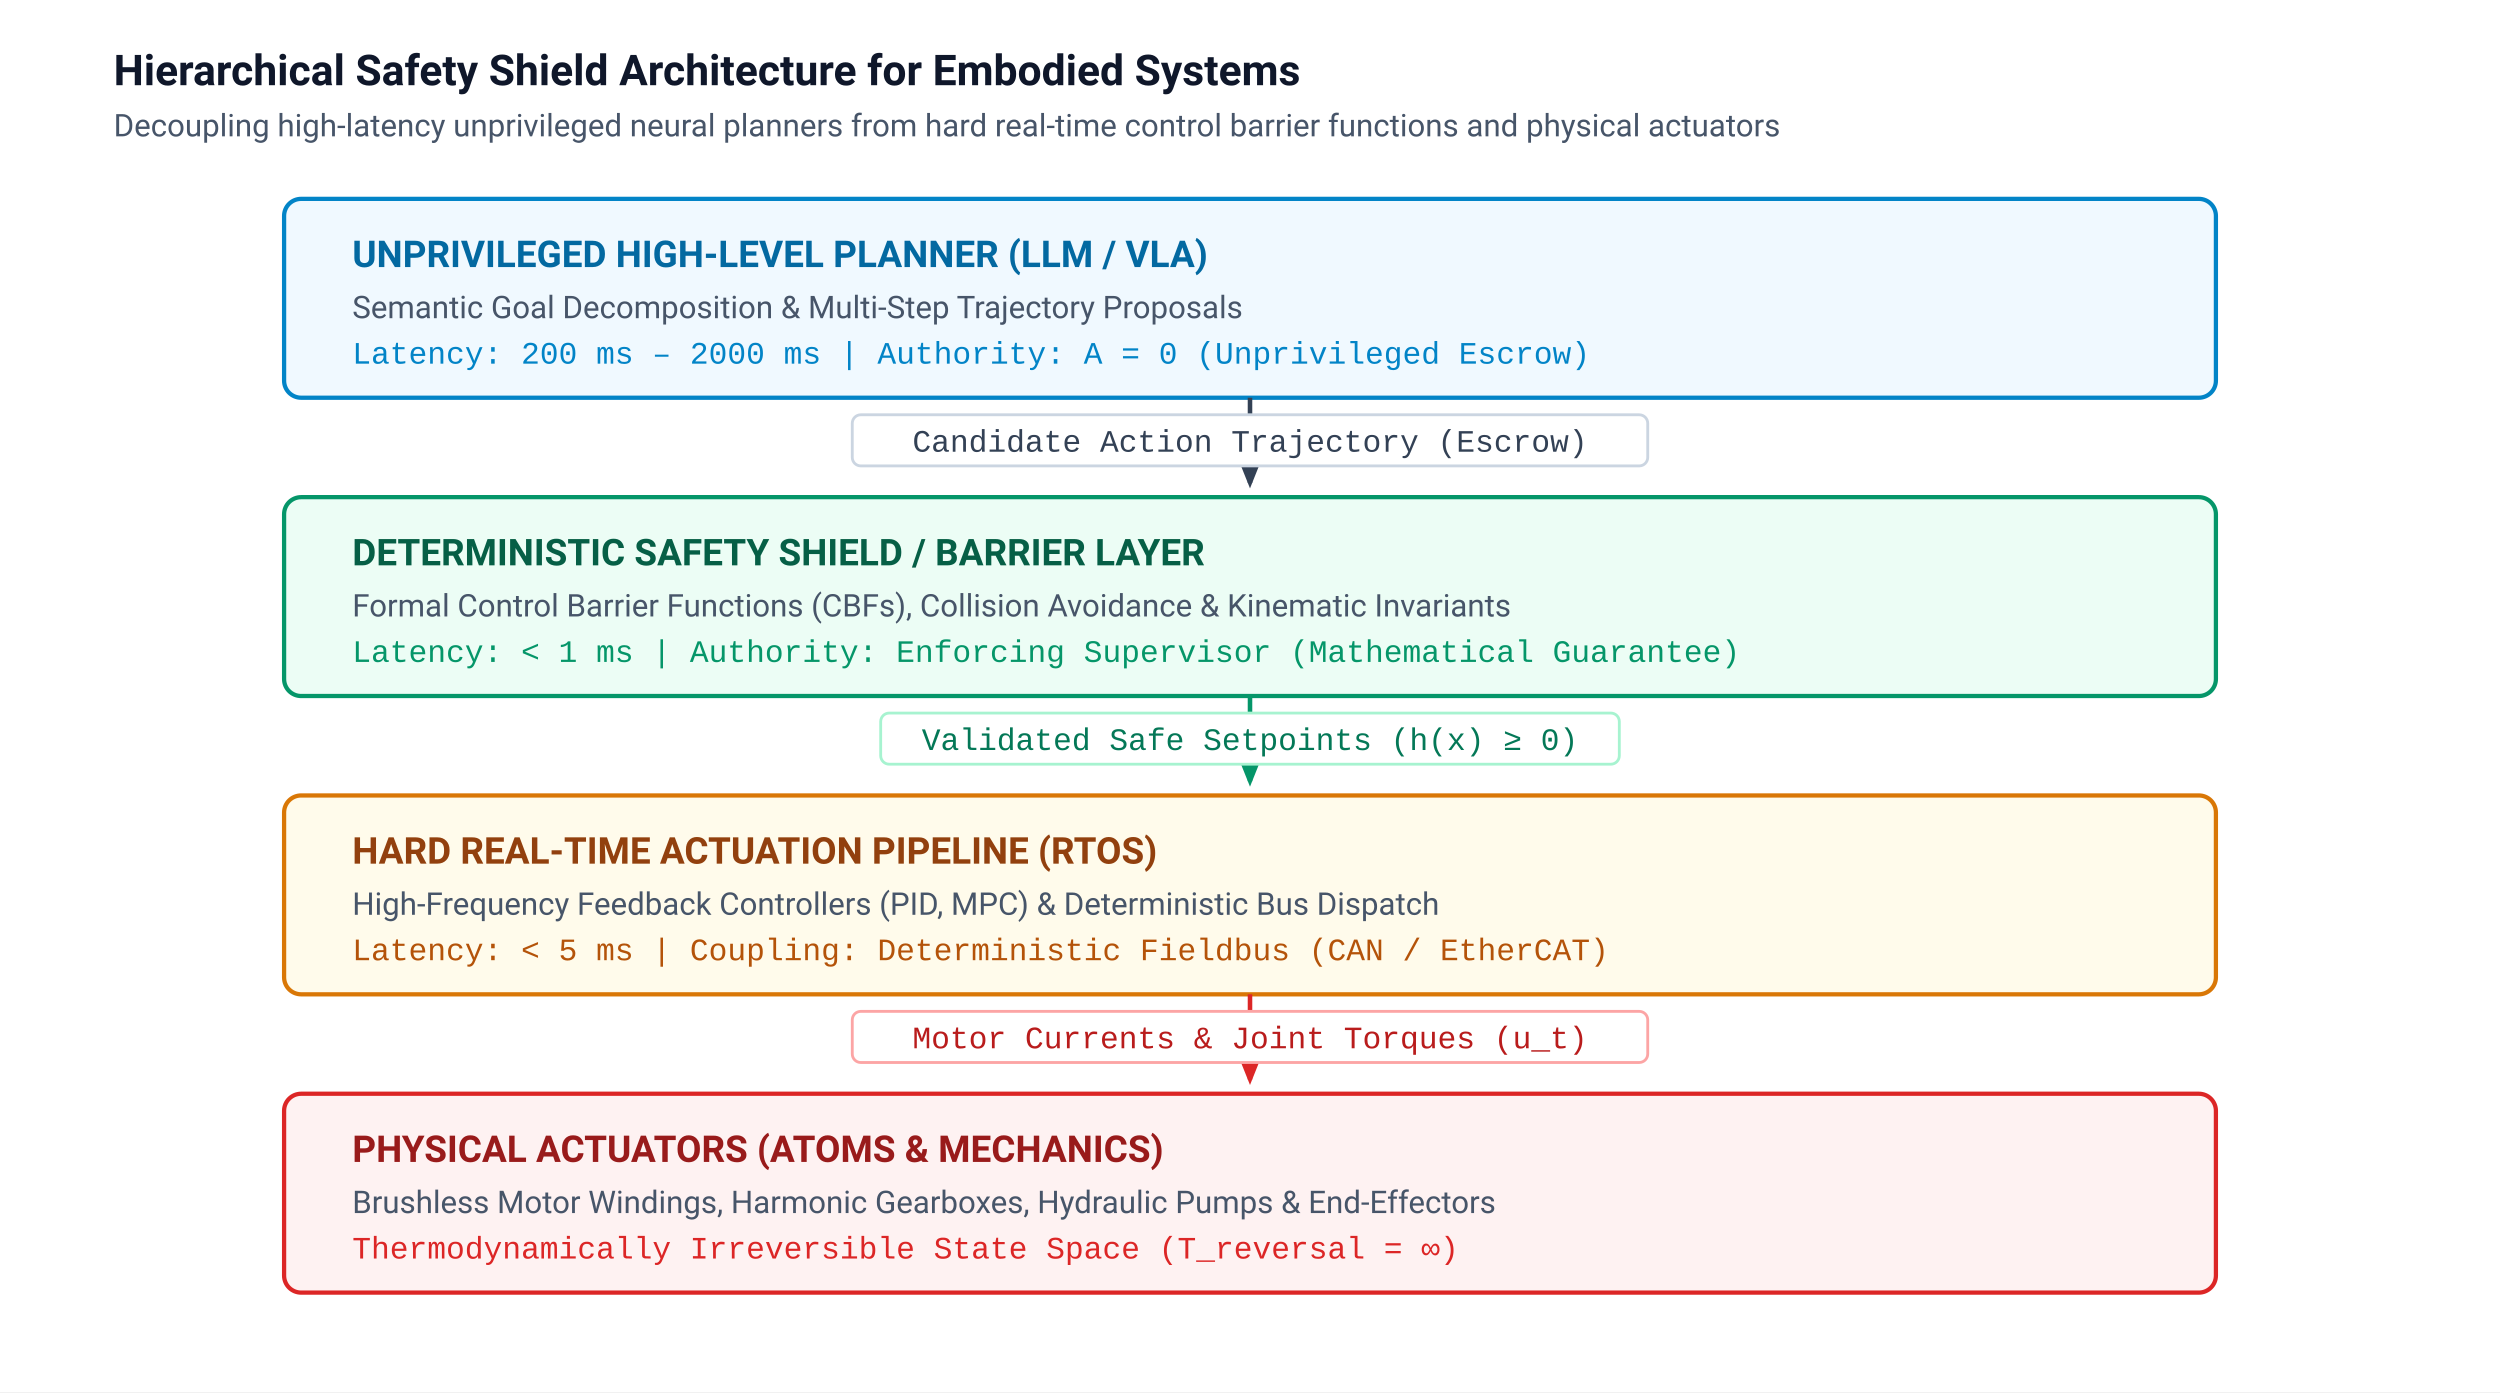
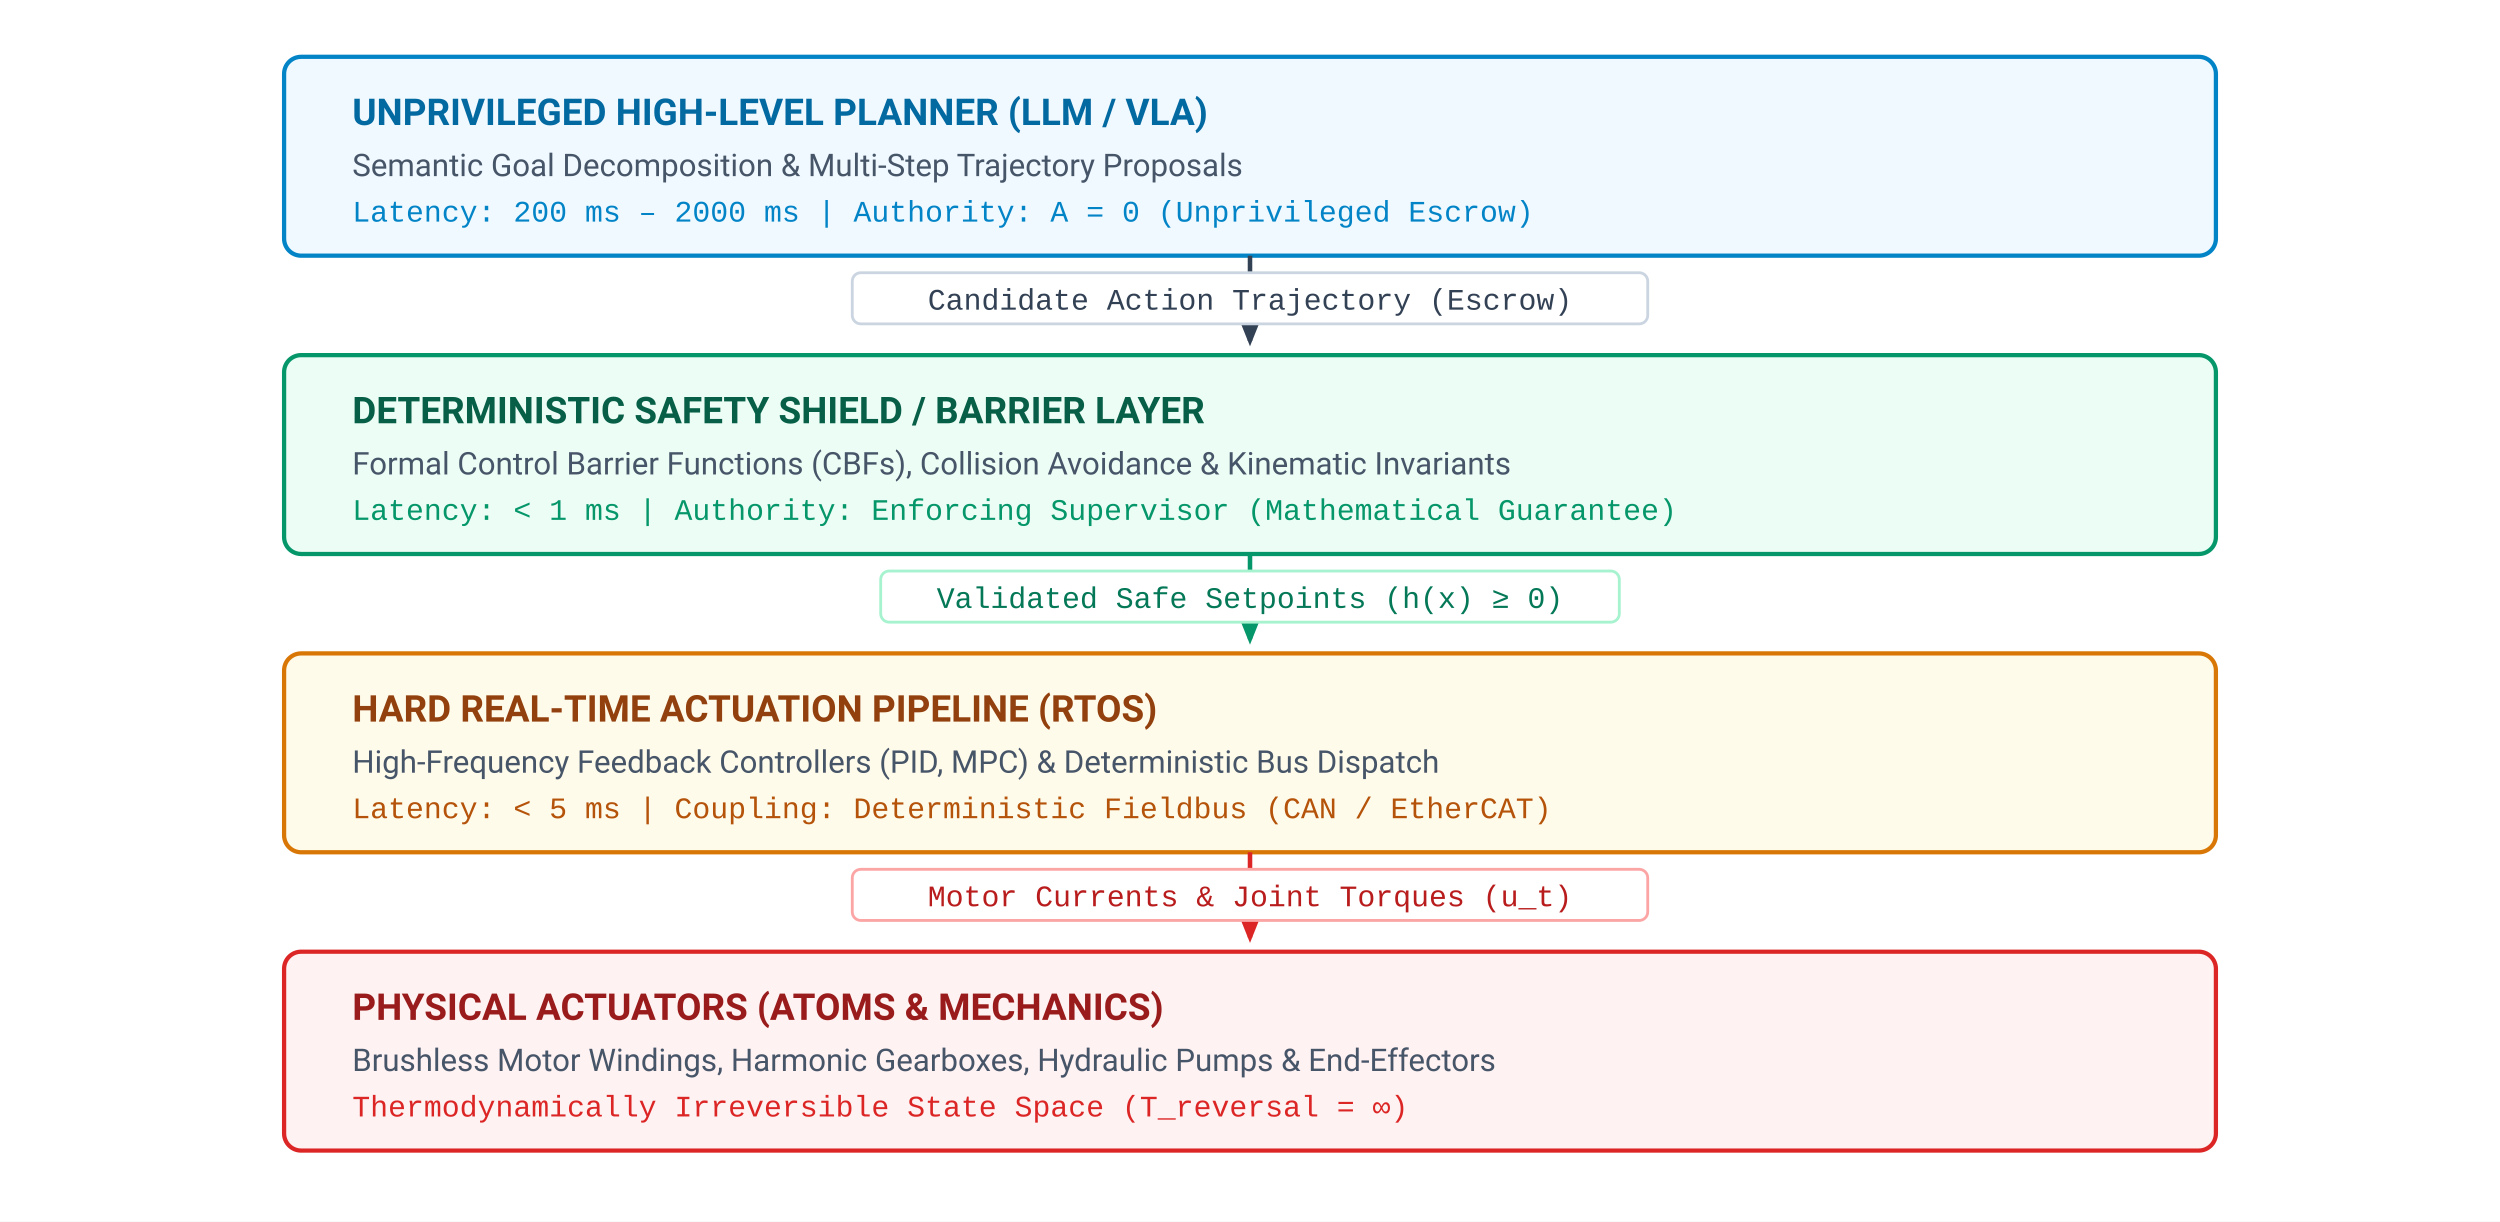
- <svg xmlns="http://www.w3.org/2000/svg" viewBox="0 0 880 490" width="100%" height="100%">
+ <svg xmlns="http://www.w3.org/2000/svg" viewBox="0 0 880 430" width="100%" height="100%">
  <defs>
    <style>
      .bg { fill: #ffffff; }
-       .title { font-family: -apple-system, BlinkMacSystemFont, "Segoe UI", Roboto, Helvetica, Arial, sans-serif; font-size: 15px; font-weight: 700; fill: #0f172a; }
-       .subtext { font-family: -apple-system, BlinkMacSystemFont, "Segoe UI", Roboto, Helvetica, Arial, sans-serif; font-size: 11px; fill: #475569; }
      .label { font-family: -apple-system, BlinkMacSystemFont, "Segoe UI", Roboto, Helvetica, Arial, sans-serif; font-size: 13px; font-weight: 700; }
-       .mono { font-family: "SFMono-Regular", Consolas, "Liberation Mono", Menlo, monospace; font-size: 11px; }
+       .mono { font-family: "SFMono-Regular", Consolas, "Liberation Mono", Menlo, monospace; font-size: 10.5px; }
      .sublabel { font-family: -apple-system, BlinkMacSystemFont, "Segoe UI", Roboto, Helvetica, Arial, sans-serif; font-size: 11px; fill: #475569; }
      .arrow { stroke: #334155; stroke-width: 1.6; fill: none; marker-end: url(#arrow); }
      .arrow-green { stroke: #059669; stroke-width: 1.6; fill: none; marker-end: url(#arrow-green-m); }
      .arrow-red { stroke: #dc2626; stroke-width: 1.6; fill: none; marker-end: url(#arrow-red-m); }
    </style>
    <marker id="arrow" viewBox="0 0 10 10" refX="8" refY="5" markerWidth="6" markerHeight="6" orient="auto-start-reverse">
      <path d="M 0 1 L 10 5 L 0 9 z" fill="#334155" />
    </marker>
    <marker id="arrow-green-m" viewBox="0 0 10 10" refX="8" refY="5" markerWidth="6" markerHeight="6" orient="auto-start-reverse">
      <path d="M 0 1 L 10 5 L 0 9 z" fill="#059669" />
    </marker>
    <marker id="arrow-red-m" viewBox="0 0 10 10" refX="8" refY="5" markerWidth="6" markerHeight="6" orient="auto-start-reverse">
      <path d="M 0 1 L 10 5 L 0 9 z" fill="#dc2626" />
    </marker>
  </defs>
-   <rect width="880" height="490" class="bg" />
-   <text x="40" y="30" class="title">Hierarchical Safety Shield Architecture for Embodied Systems</text>
-   <text x="40" y="48" class="subtext">Decoupling high-latency unprivileged neural planners from hard real-time control barrier functions and physical actuators</text>
-   <g transform="translate(100, 70)">
+   <rect width="880" height="430" class="bg" />
+   <g transform="translate(100, 20)">
    <g transform="translate(0, 0)">
      <rect x="0" y="0" width="680" height="70" rx="6" fill="#f0f9ff" stroke="#0284c7" stroke-width="1.5" />
      <text x="24" y="24" class="label" fill="#0369a1">UNPRIVILEGED HIGH-LEVEL PLANNER (LLM / VLA)</text>
      <text x="24" y="42" class="sublabel">Semantic Goal Decomposition &amp; Multi-Step Trajectory Proposals</text>
      <text x="24" y="58" class="mono" fill="#0284c7">Latency: 200 ms – 2000 ms  |  Authority: A = 0 (Unprivileged Escrow)</text>
    </g>
    <g transform="translate(340, 70)">
      <line x1="0" y1="0" x2="0" y2="30" class="arrow" />
      <rect x="-140" y="6" width="280" height="18" rx="3" fill="#ffffff" stroke="#cbd5e1" stroke-width="1" />
      <text x="0" y="19" class="mono" font-size="9.5" fill="#334155" text-anchor="middle">Candidate Action Trajectory (Escrow)</text>
    </g>
    <g transform="translate(0, 105)">
      <rect x="0" y="0" width="680" height="70" rx="6" fill="#ecfdf5" stroke="#059669" stroke-width="1.5" />
      <text x="24" y="24" class="label" fill="#065f46">DETERMINISTIC SAFETY SHIELD / BARRIER LAYER</text>
      <text x="24" y="42" class="sublabel">Formal Control Barrier Functions (CBFs), Collision Avoidance &amp; Kinematic Invariants</text>
      <text x="24" y="58" class="mono" fill="#059669">Latency: &lt; 1 ms  |  Authority: Enforcing Supervisor (Mathematical Guarantee)</text>
    </g>
    <g transform="translate(340, 175)">
      <line x1="0" y1="0" x2="0" y2="30" class="arrow-green" />
      <rect x="-130" y="6" width="260" height="18" rx="3" fill="#ffffff" stroke="#a7f3d0" stroke-width="1" />
      <text x="0" y="19" class="mono" font-size="9.5" fill="#047857" text-anchor="middle">Validated Safe Setpoints (h(x) ≥ 0)</text>
    </g>
    <g transform="translate(0, 210)">
      <rect x="0" y="0" width="680" height="70" rx="6" fill="#fffbeb" stroke="#d97706" stroke-width="1.5" />
      <text x="24" y="24" class="label" fill="#92400e">HARD REAL-TIME ACTUATION PIPELINE (RTOS)</text>
      <text x="24" y="42" class="sublabel">High-Frequency Feedback Controllers (PID, MPC) &amp; Deterministic Bus Dispatch</text>
      <text x="24" y="58" class="mono" fill="#b45309">Latency: &lt; 5 ms  |  Coupling: Deterministic Fieldbus (CAN / EtherCAT)</text>
    </g>
    <g transform="translate(340, 280)">
      <line x1="0" y1="0" x2="0" y2="30" class="arrow-red" />
      <rect x="-140" y="6" width="280" height="18" rx="3" fill="#ffffff" stroke="#fca5a5" stroke-width="1" />
      <text x="0" y="19" class="mono" font-size="9.5" fill="#b91c1c" text-anchor="middle">Motor Currents &amp; Joint Torques (u_t)</text>
    </g>
    <g transform="translate(0, 315)">
      <rect x="0" y="0" width="680" height="70" rx="6" fill="#fef2f2" stroke="#dc2626" stroke-width="1.5" />
      <text x="24" y="24" class="label" fill="#991b1b">PHYSICAL ACTUATORS (ATOMS &amp; MECHANICS)</text>
      <text x="24" y="42" class="sublabel">Brushless Motor Windings, Harmonic Gearboxes, Hydraulic Pumps &amp; End-Effectors</text>
      <text x="24" y="58" class="mono" fill="#dc2626">Thermodynamically Irreversible State Space (T_reversal = ∞)</text>
    </g>
  </g>
</svg>
